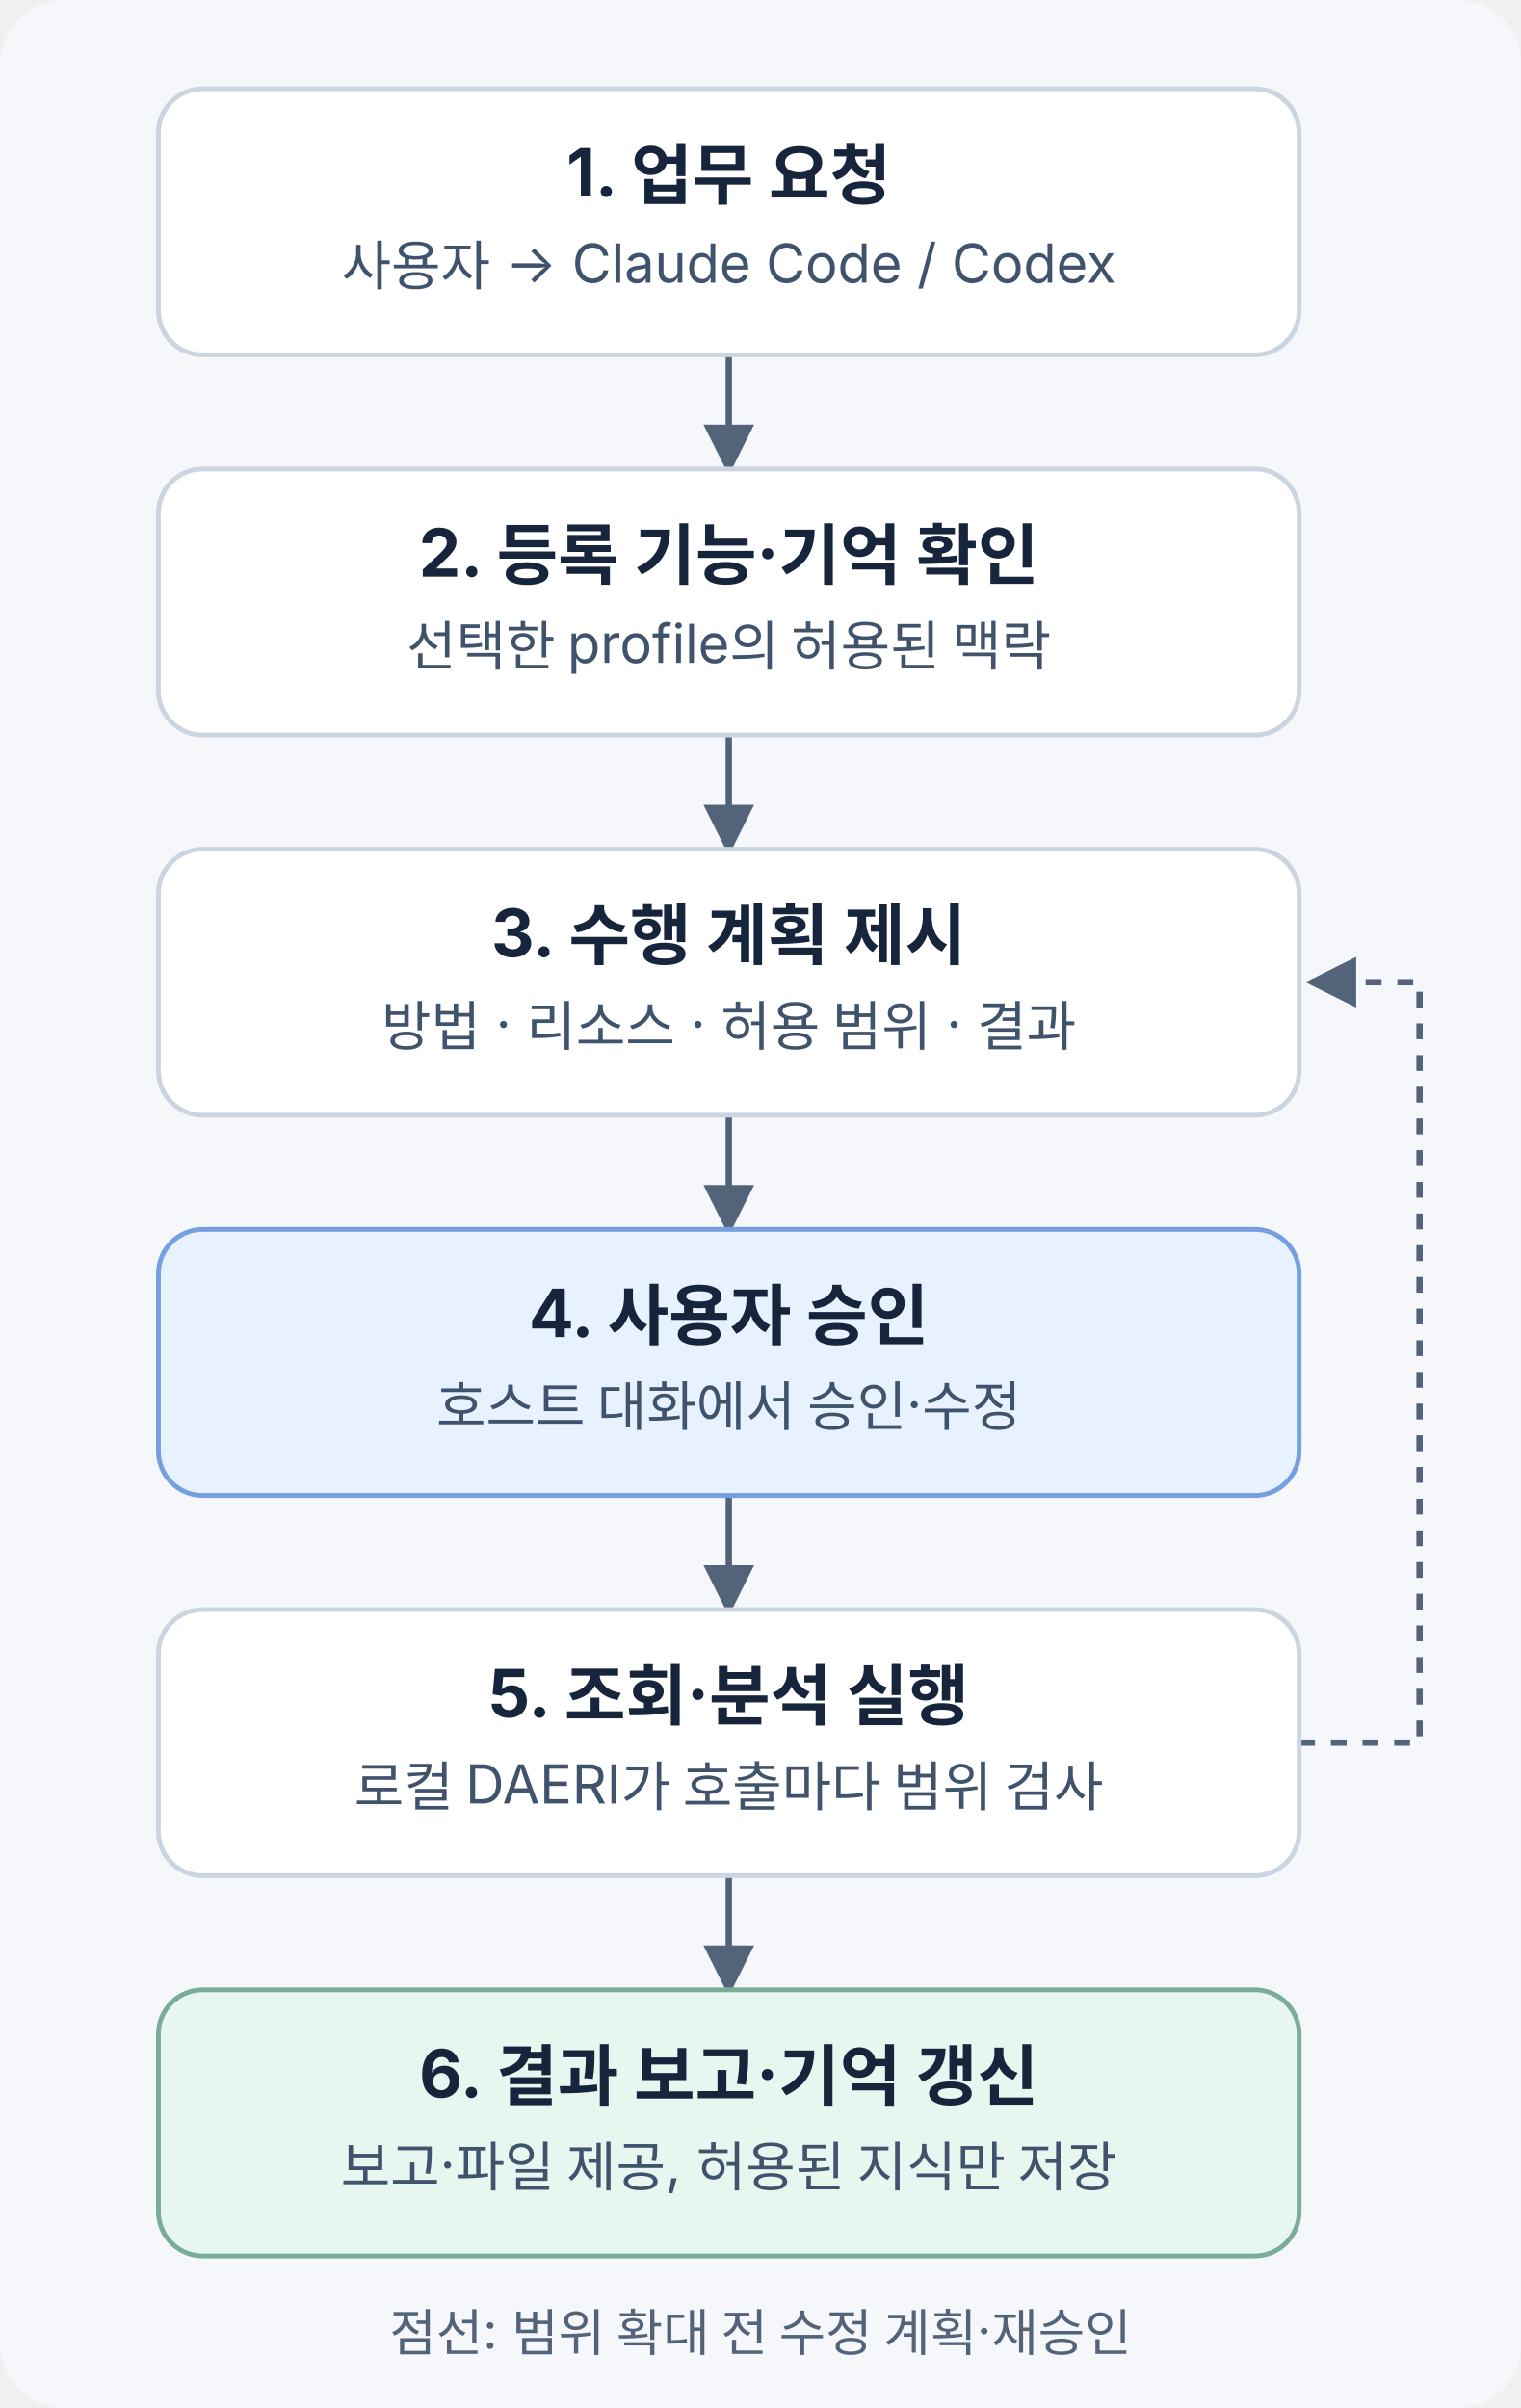
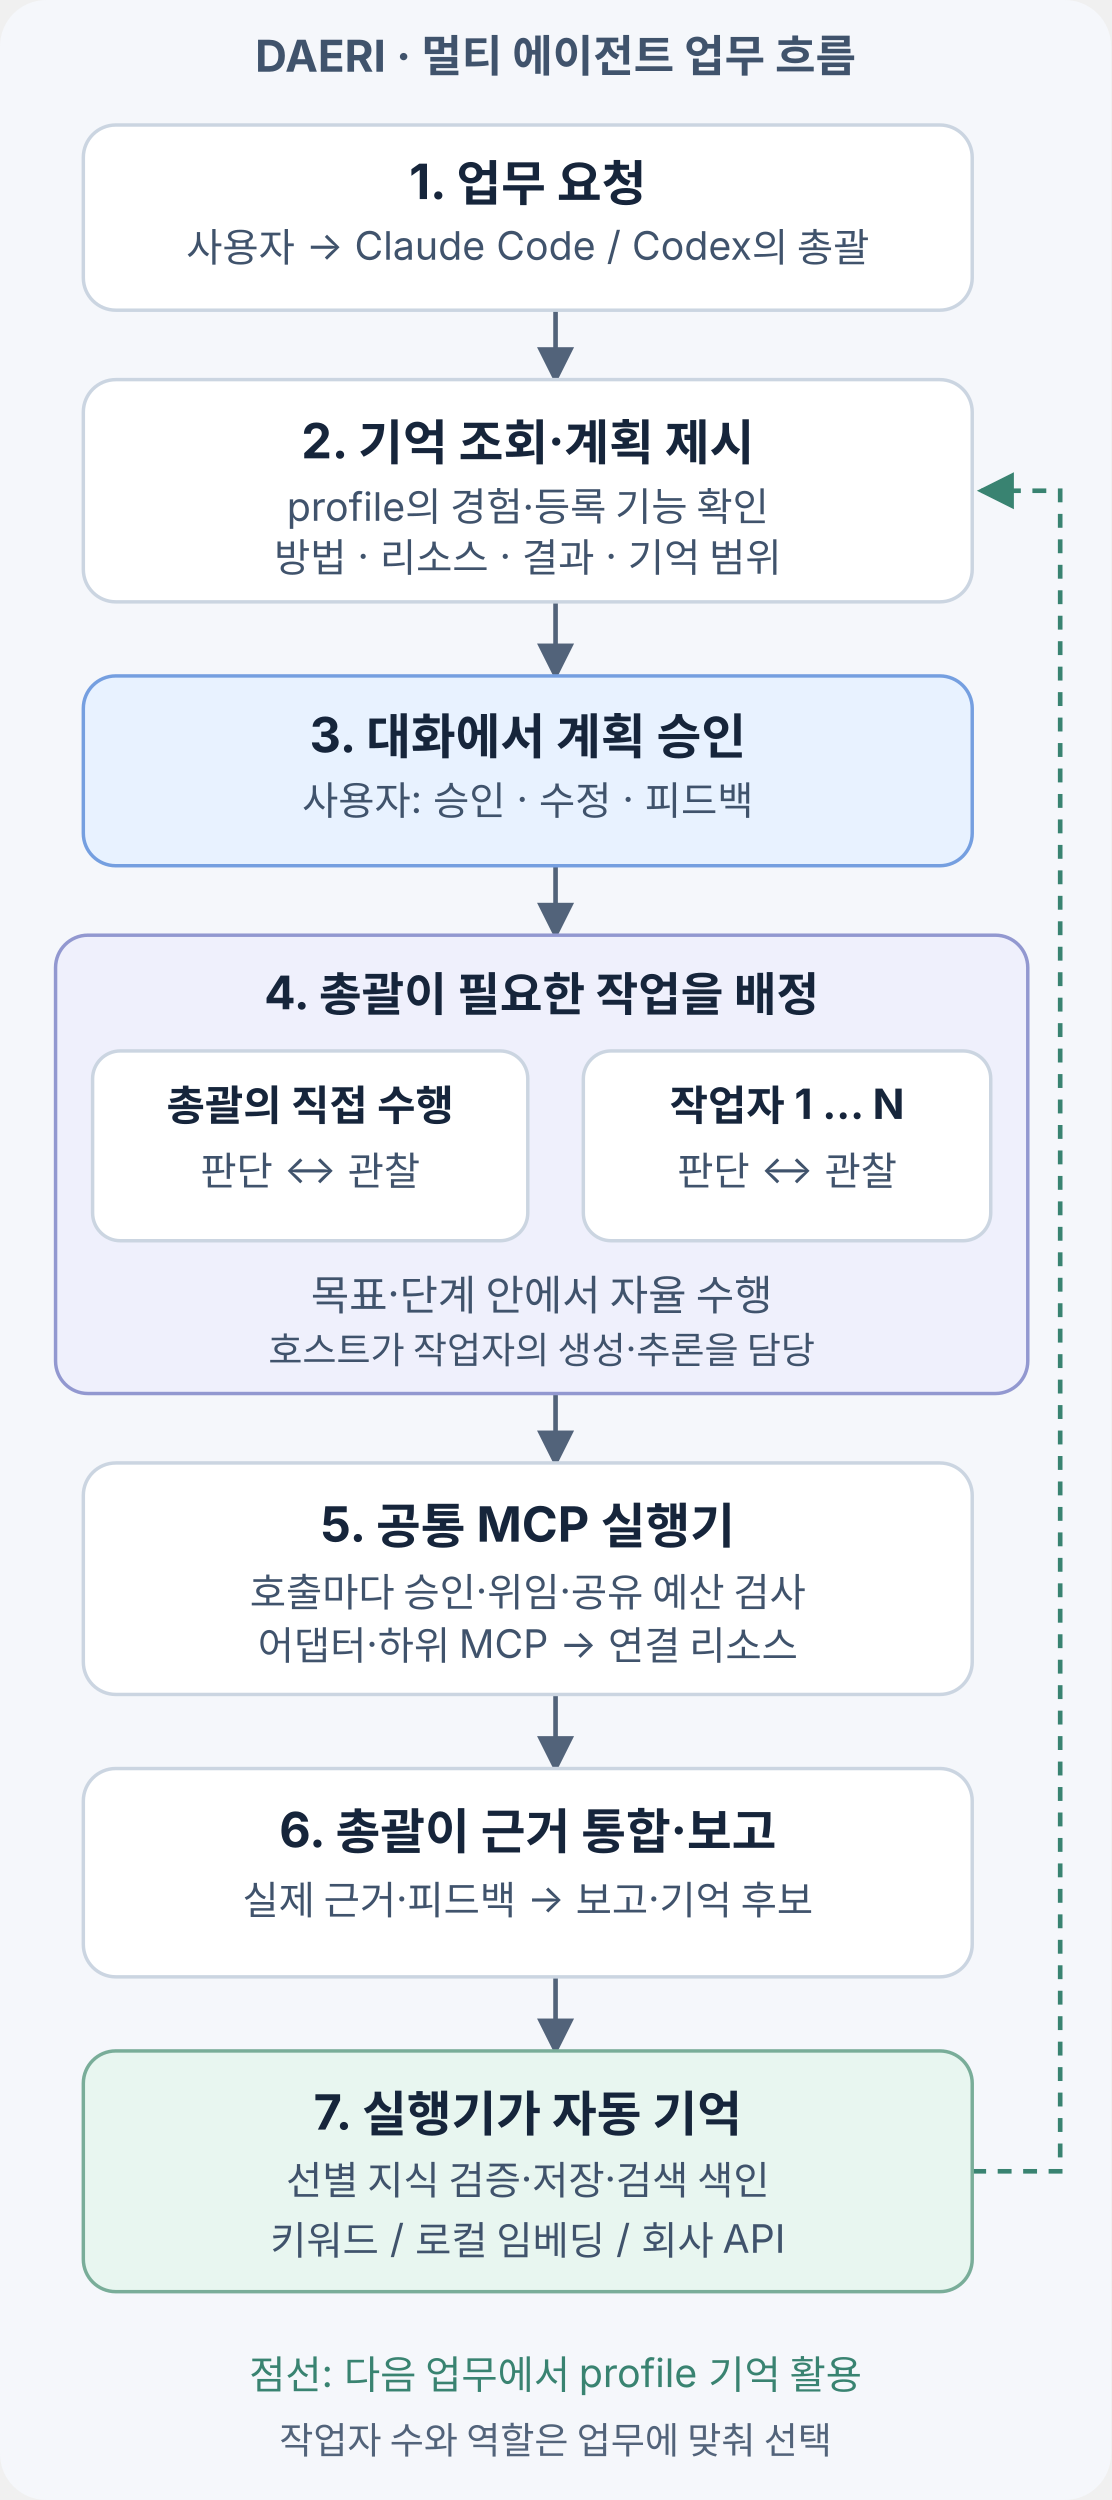
- <svg xmlns="http://www.w3.org/2000/svg" width="480" height="760" viewBox="0 0 480 760" role="img" aria-labelledby="title description">
+ <svg xmlns="http://www.w3.org/2000/svg" width="480" height="1080" viewBox="0 0 480 1080" role="img" aria-labelledby="title description">
  <defs>
    <marker id="arrow" markerWidth="8" markerHeight="8" refX="7" refY="4" orient="auto">
      <path d="M0 0 L8 4 L0 8 Z" fill="#52637a" />
    </marker>
+     <marker id="memory-arrow" markerWidth="8" markerHeight="8" refX="7" refY="4" orient="auto">
+       <path d="M0 0 L8 4 L0 8 Z" fill="#398371" />
+     </marker>
  </defs>
-   <rect width="480" height="760" rx="20" fill="#f5f7fb" />
+   <rect width="480" height="1080" rx="20" fill="#f5f7fb" />
  <g fill="none" stroke="#52637a" stroke-width="2" marker-end="url(#arrow)">
-     <path d="M230 112 V148" />
-     <path d="M230 232 V268" />
-     <path d="M230 352 V388" />
-     <path d="M230 472 V508" />
-     <path d="M230 592 V628" />
-     <path d="M410 550 H448 V310 H414" stroke-dasharray="5 5" />
+     <path d="M240 134 V164" />
+     <path d="M240 260 V292" />
+     <path d="M240 374 V404" />
+     <path d="M240 602 V632" />
+     <path d="M240 732 V764" />
+     <path d="M240 854 V886" />
  </g>
+   <path d="M420 938 H458 V212 H424" fill="none" stroke="#398371" stroke-width="2" stroke-dasharray="6 5" marker-end="url(#memory-arrow)" />
  <g font-family="-apple-system, BlinkMacSystemFont, 'Apple SD Gothic Neo', 'Malgun Gothic', 'Noto Sans KR', sans-serif" text-anchor="middle">
+     <text x="240" y="31" fill="#40536c" font-size="19" font-weight="700">DAERI · 멀티 에이전트 업무 흐름</text>
    <g fill="#ffffff" stroke="#cbd5e1" stroke-width="1.5">
-       <rect x="50" y="28" width="360" height="84" rx="14" />
-       <rect x="50" y="148" width="360" height="84" rx="14" />
-       <rect x="50" y="268" width="360" height="84" rx="14" />
-       <rect x="50" y="388" width="360" height="84" rx="14" fill="#e8f2ff" stroke="#759fe0" />
-       <rect x="50" y="508" width="360" height="84" rx="14" />
-       <rect x="50" y="628" width="360" height="84" rx="14" fill="#e8f6f0" stroke="#79ad99" />
+       <rect x="36" y="54" width="384" height="80" rx="14" />
+       <rect x="36" y="164" width="384" height="96" rx="14" />
+       <rect x="36" y="292" width="384" height="82" rx="14" fill="#e8f2ff" stroke="#759fe0" />
+       <rect x="24" y="404" width="420" height="198" rx="14" fill="#eff0fc" stroke="#9298d0" />
+       <rect x="40" y="454" width="188" height="82" rx="12" />
+       <rect x="252" y="454" width="176" height="82" rx="12" />
+       <rect x="36" y="632" width="384" height="100" rx="14" />
+       <rect x="36" y="764" width="384" height="90" rx="14" />
+       <rect x="36" y="886" width="384" height="104" rx="14" fill="#e8f6f0" stroke="#79ad99" />
    </g>
    <g fill="#16253b" font-size="21" font-weight="700">
-       <text x="230" y="62">1. 업무 요청</text>
-       <text x="230" y="182">2. 등록 기능·기억 확인</text>
-       <text x="230" y="302">3. 수행 계획 제시</text>
-       <text x="230" y="422">4. 사용자 승인</text>
-       <text x="230" y="542">5. 조회·분석 실행</text>
-       <text x="230" y="662">6. 결과 보고·기억 갱신</text>
+       <text x="228" y="86">1. 업무 요청</text>
+       <text x="228" y="198">2. 기억 조회·계획 제시</text>
+       <text x="228" y="325">3. 대화에서 계획 승인</text>
+       <text x="234" y="436" font-size="20">4. 총괄이 필요한 작업을 배정</text>
+       <text x="134" y="484" font-size="18">총괄의 직접 수행</text>
+       <text x="340" y="484" font-size="18">작업자 1 … N</text>
+       <text x="228" y="666">5. 공통 MCP 실행기</text>
+       <text x="228" y="798">6. 총괄이 근거 통합·보고</text>
+       <text x="228" y="920">7. 실행기가 자동 기억</text>
    </g>
    <g fill="#40536c" font-size="17">
-       <text x="230" y="90">사용자 → Claude Code / Codex</text>
-       <text x="230" y="210">선택한 profile의 허용된 맥락</text>
-       <text x="230" y="330">방법 · 리소스 · 허용 범위 · 결과</text>
-       <text x="230" y="450">호스트 대화에서 승인·수정</text>
-       <text x="230" y="570">로컬 DAERI가 호출마다 범위 검사</text>
-       <text x="230" y="690">보고·파일 제공, 허용된 지식만 저장</text>
+       <text x="228" y="113">사용자 → Claude Code / Codex의 총괄</text>
+       <text x="228" y="225">profile의 경험·등록 기능 확인</text>
+       <text x="228" y="247">방법 · 리소스 · 결과 · 기억 범위</text>
+       <text x="228" y="352">사용자: 승인 · 수정 · 피드백</text>
+       <text x="134" y="512">판단 ↔ 관찰</text>
+       <text x="340" y="512">판단 ↔ 관찰</text>
+       <text x="234" y="566" font-size="18">목표·단계 안에서 자율 수행</text>
+       <text x="234" y="589" font-size="16">호스트가 작업자의 생성·추론을 담당</text>
+       <text x="228" y="694">호출마다 승인·위임·공유 예산 검사</text>
+       <text x="228" y="717">어댑터·하위 MCP → 연결 리소스</text>
+       <text x="228" y="827">실제 근거·피드백 → 보고·기억 후보</text>
+       <text x="228" y="948">선별 지식 검증·저장·검색 색인</text>
+       <text x="228" y="974">키워드 / 로컬 임베딩 / 회사 API</text>
    </g>
-     <text x="240" y="742" fill="#52637a" font-size="16">점선: 범위 확대 전 수정 계획·재승인</text>
+     <text x="240" y="1032" fill="#398371" font-size="17">점선: 다음 업무에서 profile 기억 활용</text>
+     <text x="240" y="1060" fill="#52637a" font-size="16">작업자 수와 역할은 업무에 맞춰 선택</text>
  </g>
</svg>
